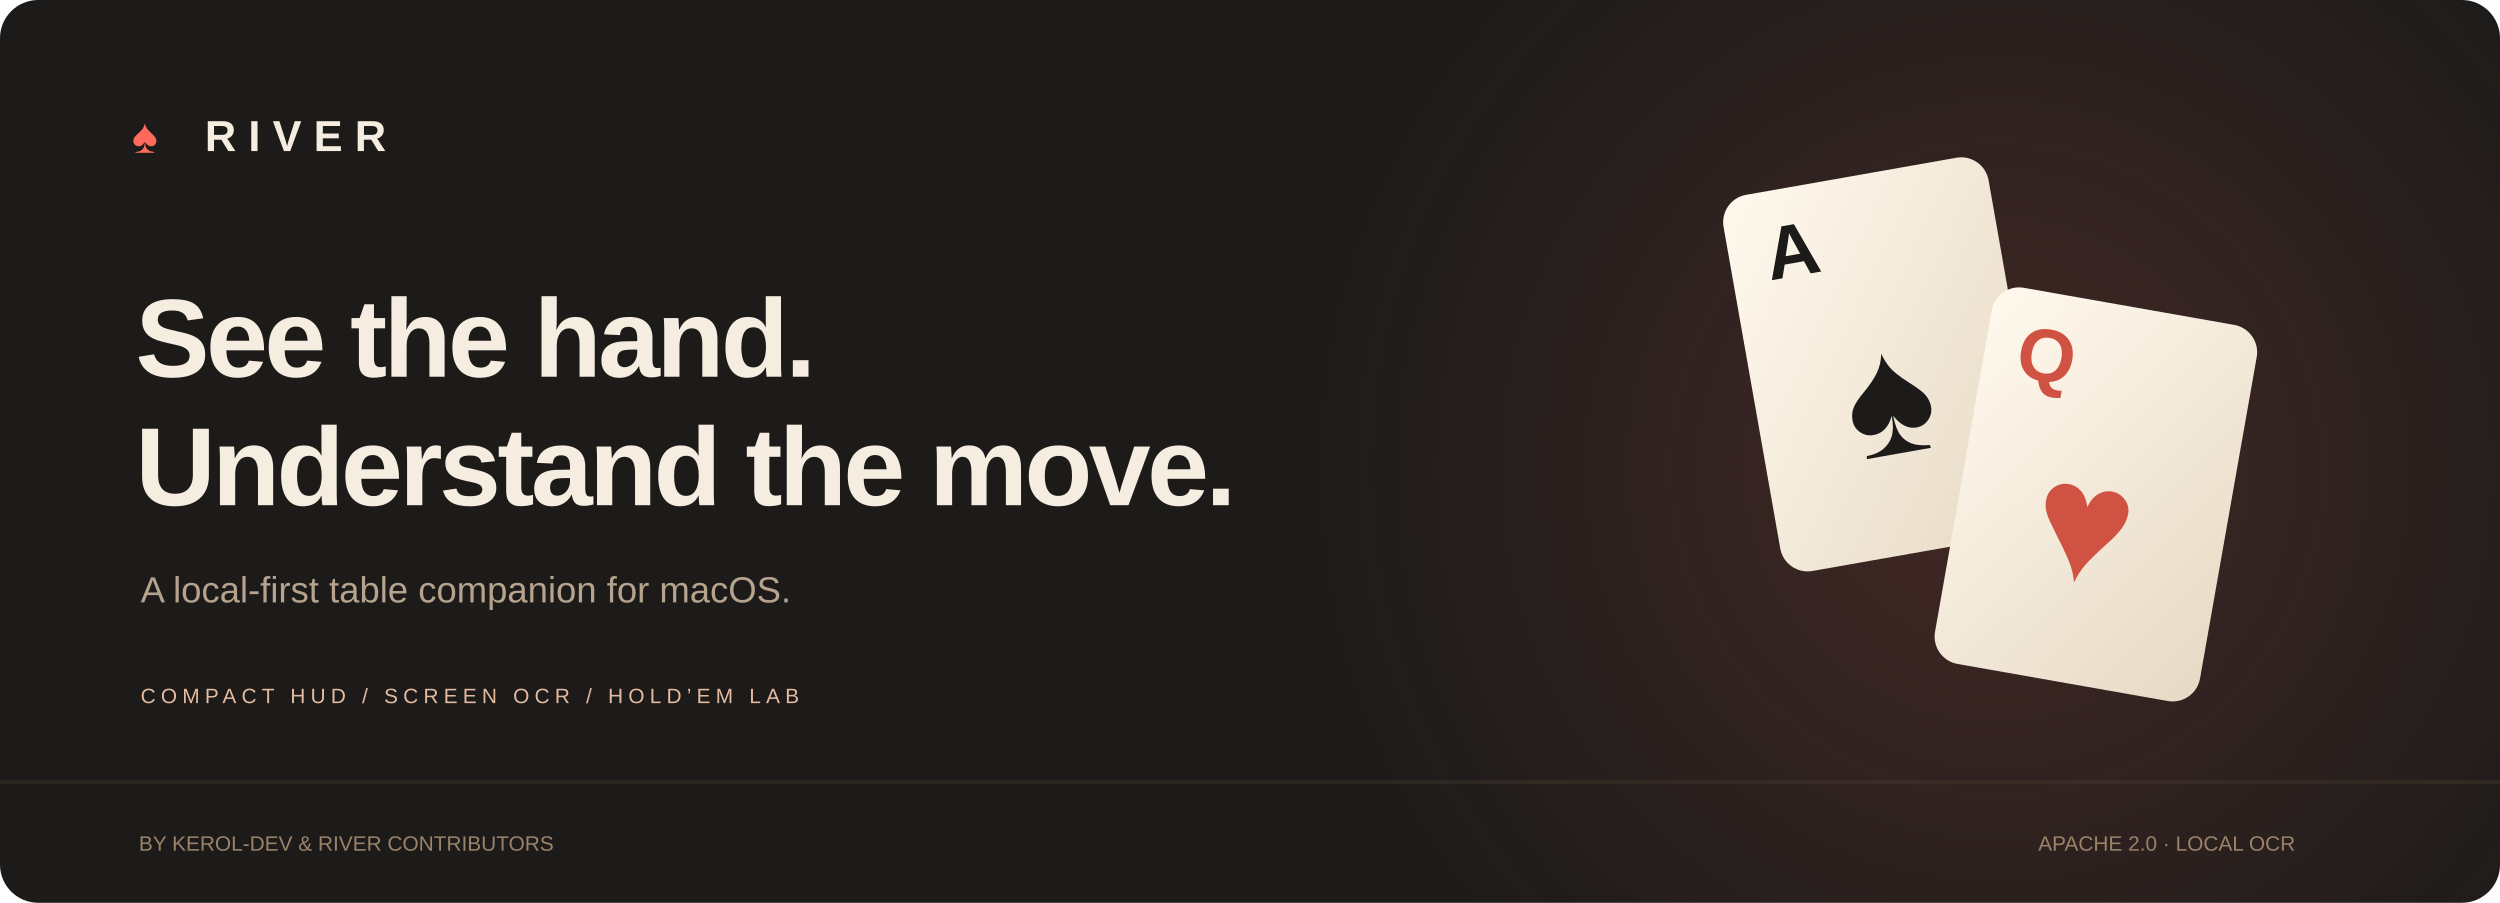
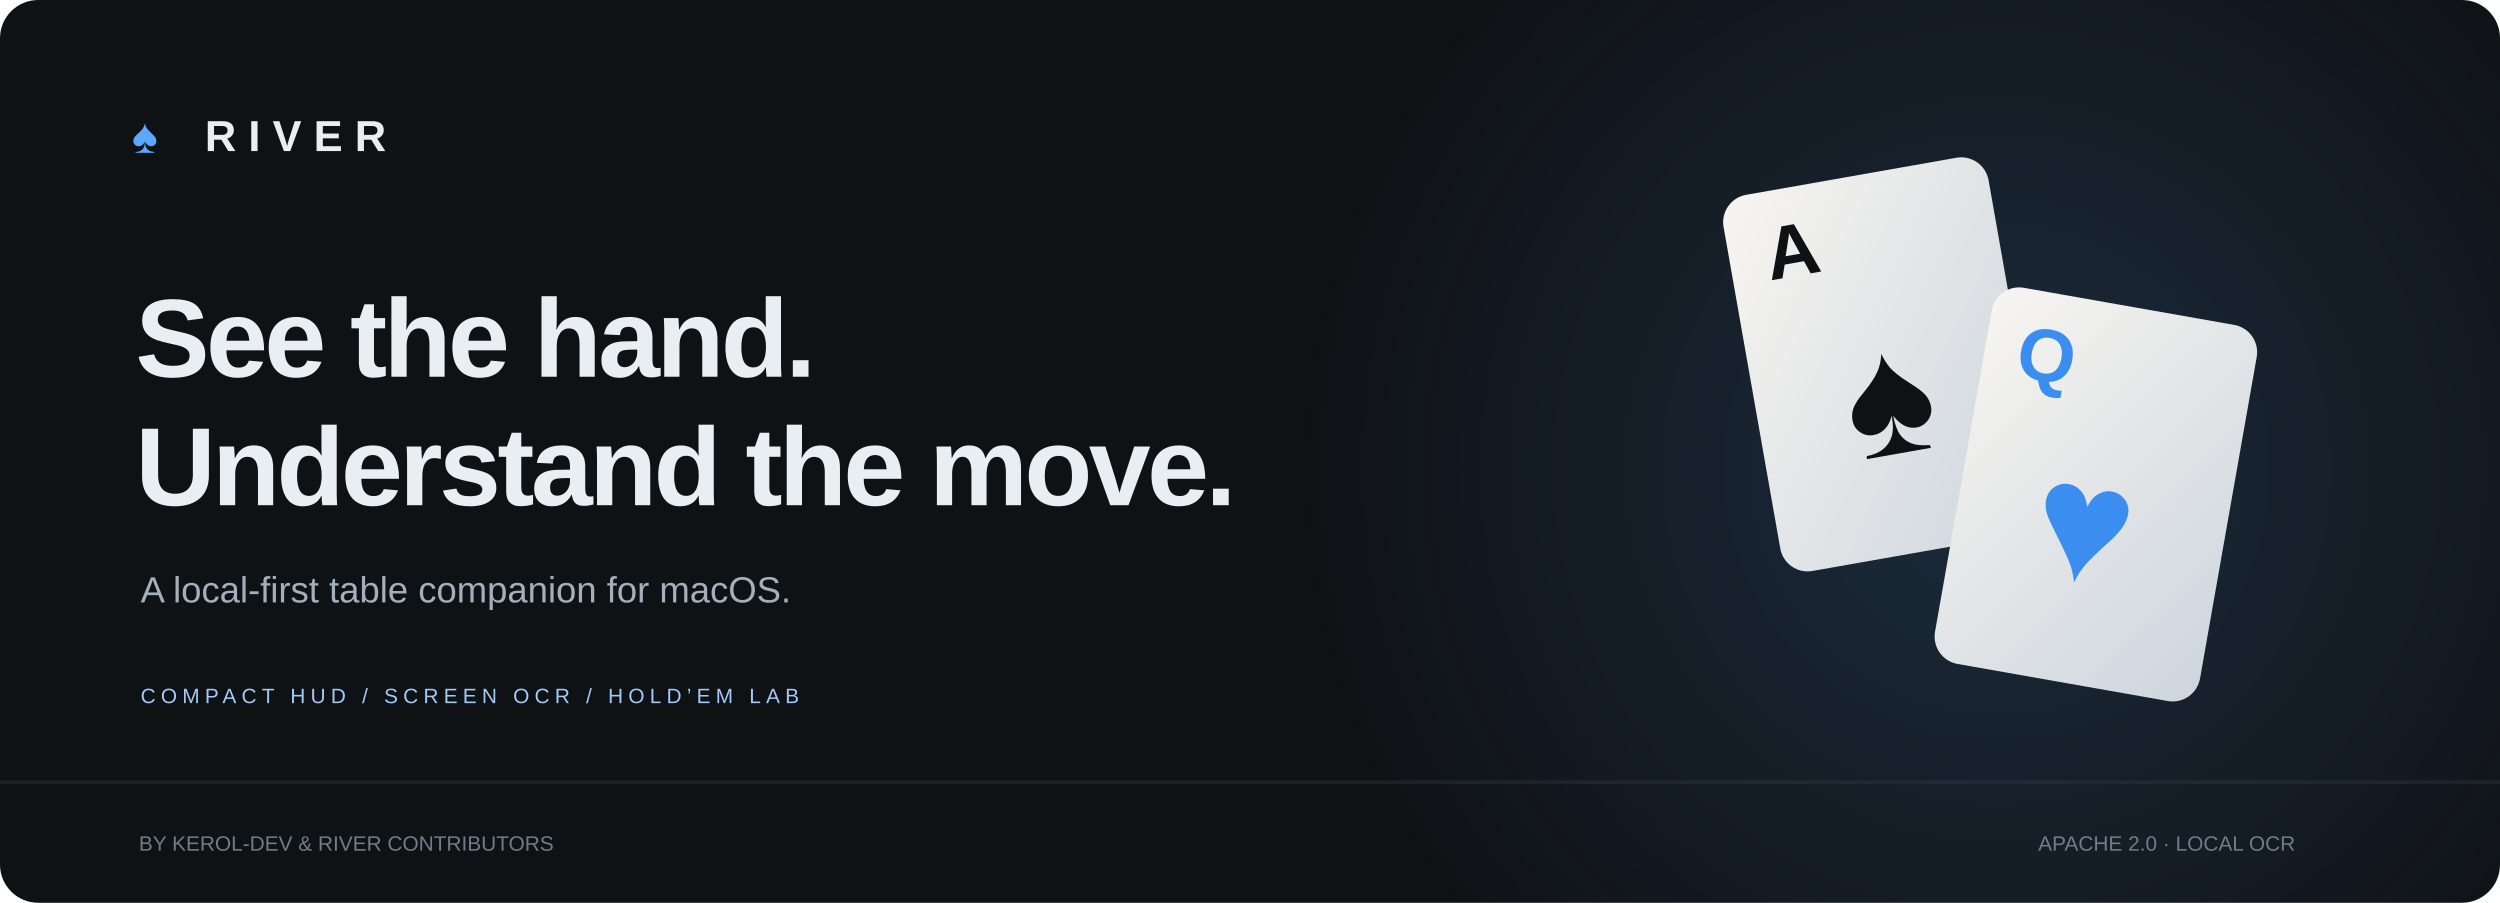
<svg xmlns="http://www.w3.org/2000/svg" width="1440" height="520" viewBox="0 0 1440 520">
  <defs>
    <radialGradient id="glow">
-       <stop stop-color="#ff6b5b" stop-opacity=".17" />
-       <stop offset="1" stop-color="#ff6b5b" stop-opacity="0" />
+       <stop stop-color="#5aa9ff" stop-opacity=".17" />
+       <stop offset="1" stop-color="#5aa9ff" stop-opacity="0" />
    </radialGradient>
    <linearGradient id="card" x2="1" y2="1">
-       <stop stop-color="#fff9ee" />
-       <stop offset="1" stop-color="#e7d9c4" />
+       <stop stop-color="#f7f5f0" />
+       <stop offset="1" stop-color="#cdd5de" />
    </linearGradient>
  </defs>
-   <rect width="1440" height="520" rx="22" fill="#1c1b1a" />
+   <rect width="1440" height="520" rx="22" fill="#0f1215" />
  <circle cx="1150" cy="270" r="400" fill="url(#glow)" />
-   <path d="M0 450H1440M0 451H1440" stroke="#4e4033" stroke-opacity=".35" />
-   <text x="76" y="88" fill="#ff6b5b" font-size="28" font-family="Arial">♠</text>
-   <text x="118" y="87" fill="#f4ede0" font-size="25" letter-spacing="7" font-weight="700" font-family="Arial">RIVER</text>
-   <text x="78" y="217" fill="#f4ede0" font-size="64" font-weight="700" font-family="Arial" letter-spacing="-2">See the hand.</text>
-   <text x="78" y="291" fill="#f4ede0" font-size="64" font-weight="700" font-family="Arial" letter-spacing="-2">Understand the move.</text>
-   <text x="81" y="347" fill="#b5a38d" font-size="21" font-family="Arial">A local-first table companion for macOS.</text>
-   <text x="81" y="405" fill="#e5bba0" font-size="12" font-family="Arial" letter-spacing="3">COMPACT HUD   /   SCREEN OCR   /   HOLD’EM LAB</text>
+   <path d="M0 450H1440M0 451H1440" stroke="#35404b" stroke-opacity=".35" />
+   <text x="76" y="88" fill="#5aa9ff" font-size="28" font-family="Arial">♠</text>
+   <text x="118" y="87" fill="#e9eef3" font-size="25" letter-spacing="7" font-weight="700" font-family="Arial">RIVER</text>
+   <text x="78" y="217" fill="#e9eef3" font-size="64" font-weight="700" font-family="Arial" letter-spacing="-2">See the hand.</text>
+   <text x="78" y="291" fill="#e9eef3" font-size="64" font-weight="700" font-family="Arial" letter-spacing="-2">Understand the move.</text>
+   <text x="81" y="347" fill="#a3afbb" font-size="21" font-family="Arial">A local-first table companion for macOS.</text>
+   <text x="81" y="405" fill="#a3c9f5" font-size="12" font-family="Arial" letter-spacing="3">COMPACT HUD   /   SCREEN OCR   /   HOLD’EM LAB</text>
  <g transform="translate(990 115) rotate(-10)">
    <rect width="155" height="220" rx="16" fill="url(#card)" />
-     <text x="21" y="51" fill="#1c1b1a" font-size="43" font-weight="bold" font-family="Arial">A</text>
-     <text x="51" y="162" fill="#1c1b1a" font-size="97" font-family="Arial">♠</text>
+     <text x="21" y="51" fill="#0f1215" font-size="43" font-weight="bold" font-family="Arial">A</text>
+     <text x="51" y="162" fill="#0f1215" font-size="97" font-family="Arial">♠</text>
  </g>
  <g transform="translate(1150 163) rotate(10)">
    <rect width="155" height="220" rx="16" fill="url(#card)" />
-     <text x="19" y="51" fill="#d05243" font-size="43" font-weight="bold" font-family="Arial">Q</text>
-     <text x="45" y="161" fill="#d05243" font-size="97" font-family="Arial">♥</text>
+     <text x="19" y="51" fill="#3b8ef0" font-size="43" font-weight="bold" font-family="Arial">Q</text>
+     <text x="45" y="161" fill="#3b8ef0" font-size="97" font-family="Arial">♥</text>
  </g>
-   <text x="80" y="490" fill="#9a8369" font-size="12" font-family="Arial">BY KEROL-DEV &amp; RIVER CONTRIBUTORS</text>
-   <text x="1174" y="490" fill="#9a8369" font-size="12" font-family="Arial">APACHE 2.0 · LOCAL OCR</text>
+   <text x="80" y="490" fill="#6f7c89" font-size="12" font-family="Arial">BY KEROL-DEV &amp; RIVER CONTRIBUTORS</text>
+   <text x="1174" y="490" fill="#6f7c89" font-size="12" font-family="Arial">APACHE 2.0 · LOCAL OCR</text>
</svg>
